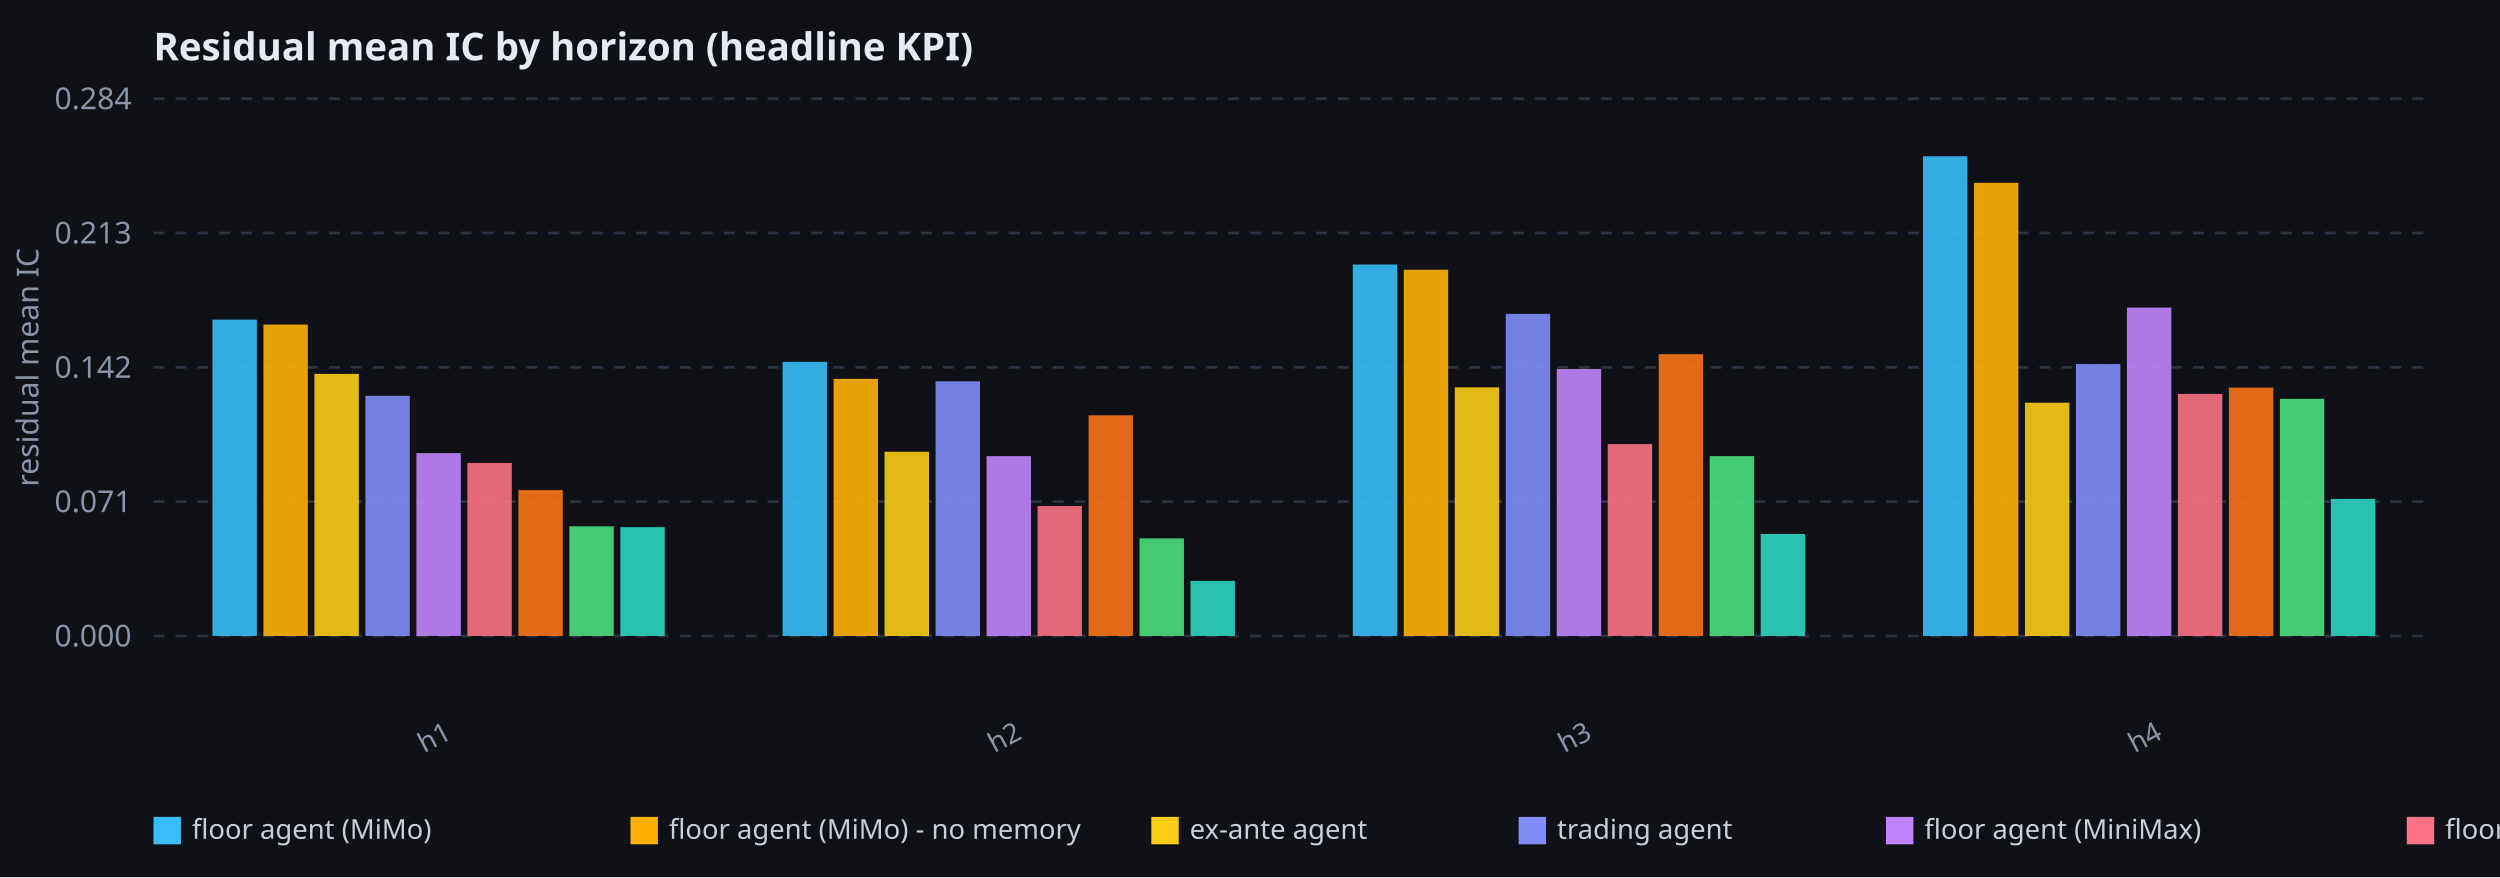
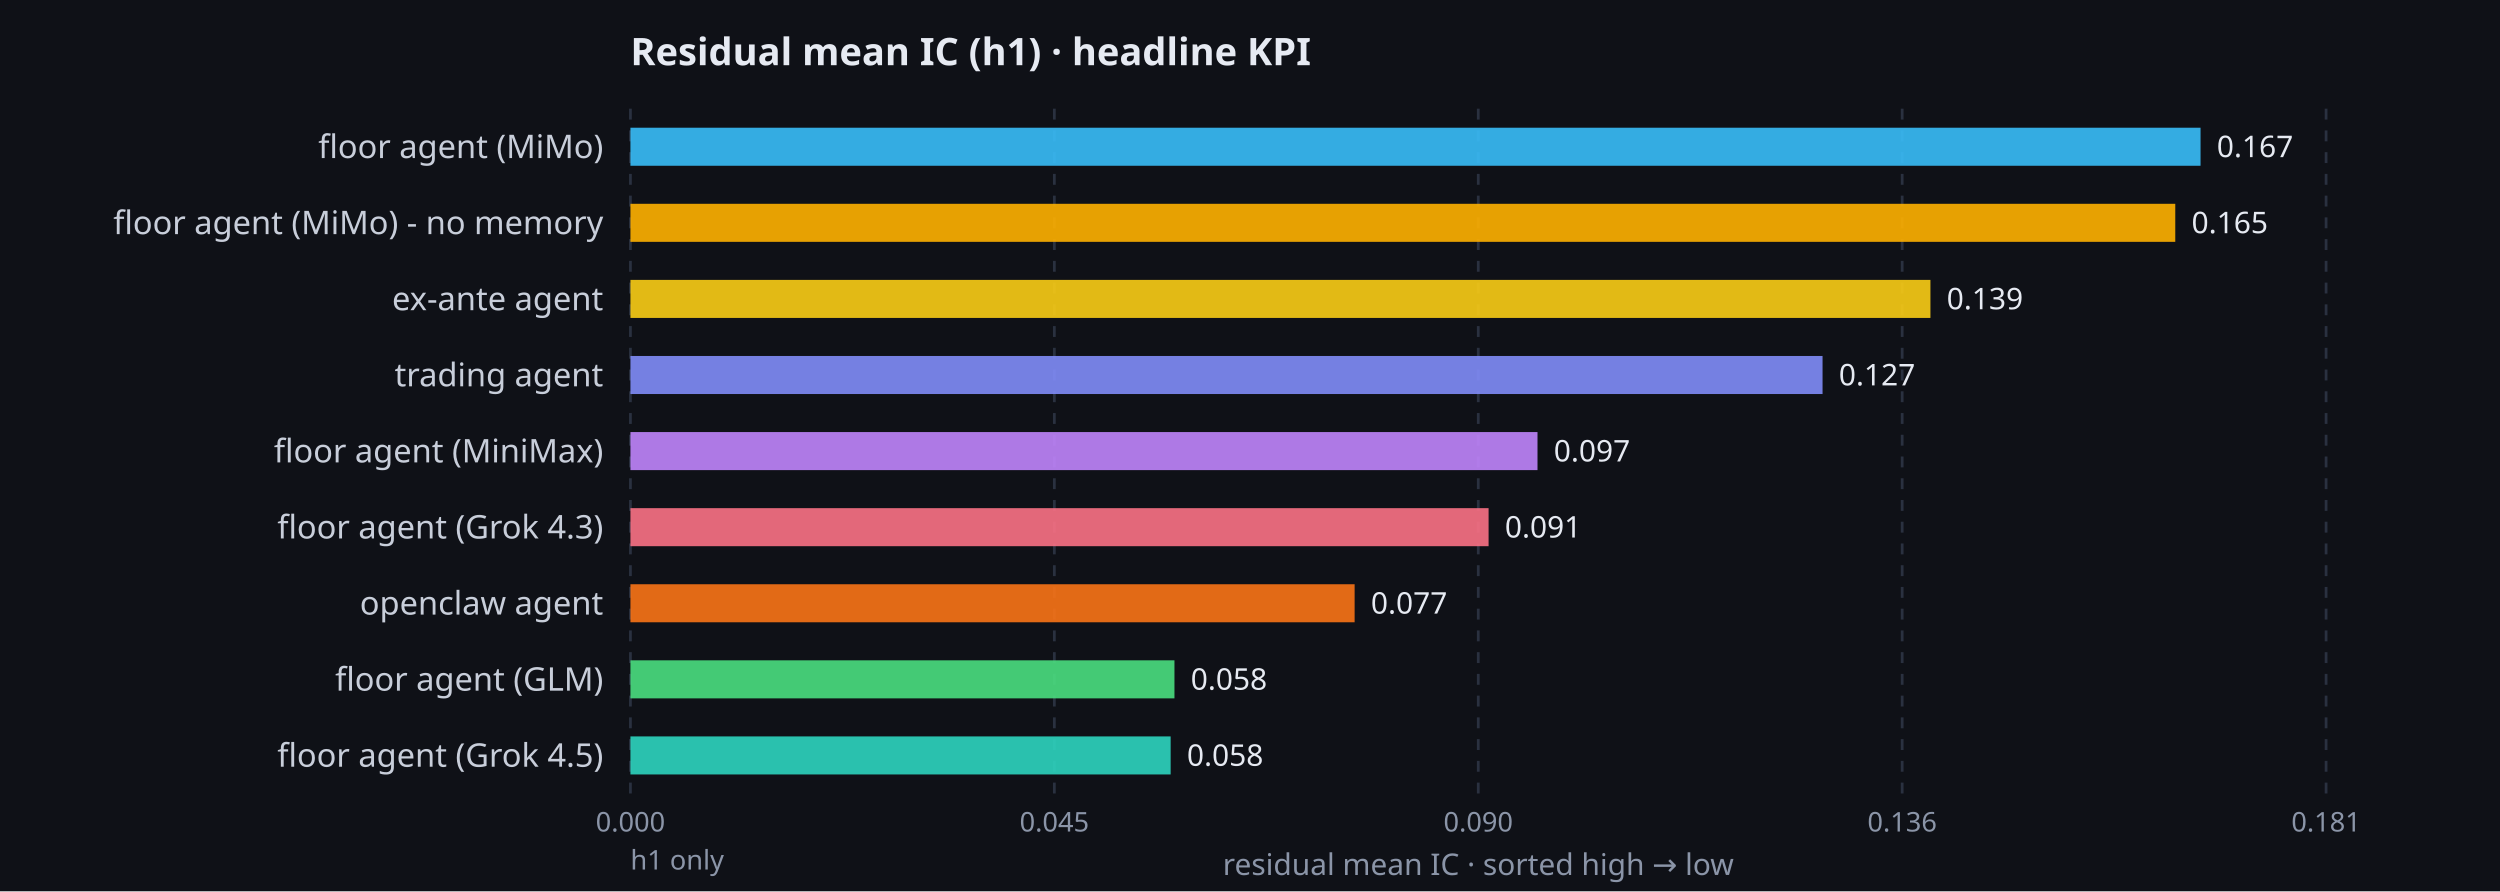
- <svg xmlns="http://www.w3.org/2000/svg" viewBox="0 0 912 320" role="img" aria-label="Residual mean IC by horizon (headline KPI)">
-   <rect width="912" height="320" fill="#0f1117" />
-   <text x="56" y="22" fill="#e6eaf2" font-size="14" font-family="ui-sans-serif,system-ui,sans-serif" font-weight="600">Residual mean IC by horizon (headline KPI)</text>
-   <line x1="56" y1="232.0" x2="888" y2="232.0" stroke="#2a3140" stroke-dasharray="4 4" />
-   <text x="48" y="232.0" fill="#8b95a8" font-size="11" text-anchor="end" dominant-baseline="middle" font-family="ui-sans-serif,system-ui,sans-serif">0.000</text>
-   <line x1="56" y1="183.0" x2="888" y2="183.0" stroke="#2a3140" stroke-dasharray="4 4" />
-   <text x="48" y="183.0" fill="#8b95a8" font-size="11" text-anchor="end" dominant-baseline="middle" font-family="ui-sans-serif,system-ui,sans-serif">0.071</text>
-   <line x1="56" y1="134.0" x2="888" y2="134.0" stroke="#2a3140" stroke-dasharray="4 4" />
-   <text x="48" y="134.0" fill="#8b95a8" font-size="11" text-anchor="end" dominant-baseline="middle" font-family="ui-sans-serif,system-ui,sans-serif">0.142</text>
-   <line x1="56" y1="85.0" x2="888" y2="85.0" stroke="#2a3140" stroke-dasharray="4 4" />
-   <text x="48" y="85.0" fill="#8b95a8" font-size="11" text-anchor="end" dominant-baseline="middle" font-family="ui-sans-serif,system-ui,sans-serif">0.213</text>
-   <line x1="56" y1="36.0" x2="888" y2="36.0" stroke="#2a3140" stroke-dasharray="4 4" />
-   <text x="48" y="36.0" fill="#8b95a8" font-size="11" text-anchor="end" dominant-baseline="middle" font-family="ui-sans-serif,system-ui,sans-serif">0.284</text>
-   <rect x="77.5" y="116.6" width="16.2" height="115.4" fill="#38bdf8" opacity="0.9" />
-   <rect x="96.1" y="118.4" width="16.2" height="113.6" fill="#ffb000" opacity="0.9" />
-   <rect x="114.7" y="136.4" width="16.2" height="95.6" fill="#facc15" opacity="0.9" />
-   <rect x="133.3" y="144.4" width="16.2" height="87.6" fill="#818cf8" opacity="0.9" />
-   <rect x="151.9" y="165.3" width="16.2" height="66.7" fill="#c084fc" opacity="0.9" />
-   <rect x="170.5" y="168.9" width="16.2" height="63.1" fill="#fb7185" opacity="0.9" />
-   <rect x="189.1" y="178.8" width="16.2" height="53.2" fill="#f97316" opacity="0.9" />
-   <rect x="207.7" y="192.0" width="16.2" height="40.0" fill="#4ade80" opacity="0.9" />
-   <rect x="226.3" y="192.3" width="16.2" height="39.7" fill="#2dd4bf" opacity="0.9" />
-   <text x="160.0" y="272" fill="#8b95a8" font-size="10" text-anchor="middle" font-family="ui-sans-serif,system-ui,sans-serif" transform="rotate(-28 160.0,272)">h1</text>
-   <rect x="285.5" y="132.0" width="16.2" height="100.0" fill="#38bdf8" opacity="0.9" />
-   <rect x="304.1" y="138.2" width="16.2" height="93.8" fill="#ffb000" opacity="0.9" />
-   <rect x="322.7" y="164.8" width="16.2" height="67.2" fill="#facc15" opacity="0.9" />
-   <rect x="341.3" y="139.1" width="16.2" height="92.9" fill="#818cf8" opacity="0.9" />
-   <rect x="359.9" y="166.4" width="16.2" height="65.6" fill="#c084fc" opacity="0.9" />
-   <rect x="378.5" y="184.6" width="16.2" height="47.4" fill="#fb7185" opacity="0.9" />
-   <rect x="397.1" y="151.5" width="16.2" height="80.5" fill="#f97316" opacity="0.9" />
-   <rect x="415.7" y="196.4" width="16.2" height="35.6" fill="#4ade80" opacity="0.9" />
-   <rect x="434.3" y="211.9" width="16.2" height="20.1" fill="#2dd4bf" opacity="0.9" />
-   <text x="368.0" y="272" fill="#8b95a8" font-size="10" text-anchor="middle" font-family="ui-sans-serif,system-ui,sans-serif" transform="rotate(-28 368.0,272)">h2</text>
-   <rect x="493.5" y="96.5" width="16.2" height="135.5" fill="#38bdf8" opacity="0.9" />
-   <rect x="512.1" y="98.4" width="16.2" height="133.6" fill="#ffb000" opacity="0.9" />
-   <rect x="530.7" y="141.3" width="16.2" height="90.7" fill="#facc15" opacity="0.9" />
-   <rect x="549.3" y="114.5" width="16.2" height="117.5" fill="#818cf8" opacity="0.9" />
-   <rect x="567.9" y="134.6" width="16.2" height="97.4" fill="#c084fc" opacity="0.9" />
-   <rect x="586.5" y="162.0" width="16.2" height="70.0" fill="#fb7185" opacity="0.9" />
-   <rect x="605.1" y="129.2" width="16.2" height="102.8" fill="#f97316" opacity="0.9" />
-   <rect x="623.7" y="166.4" width="16.2" height="65.6" fill="#4ade80" opacity="0.9" />
-   <rect x="642.3" y="194.8" width="16.2" height="37.2" fill="#2dd4bf" opacity="0.9" />
-   <text x="576.0" y="272" fill="#8b95a8" font-size="10" text-anchor="middle" font-family="ui-sans-serif,system-ui,sans-serif" transform="rotate(-28 576.0,272)">h3</text>
-   <rect x="701.5" y="57.0" width="16.2" height="175.0" fill="#38bdf8" opacity="0.9" />
-   <rect x="720.1" y="66.7" width="16.2" height="165.3" fill="#ffb000" opacity="0.9" />
-   <rect x="738.7" y="146.9" width="16.2" height="85.1" fill="#facc15" opacity="0.9" />
-   <rect x="757.3" y="132.8" width="16.2" height="99.2" fill="#818cf8" opacity="0.9" />
-   <rect x="775.9" y="112.2" width="16.2" height="119.8" fill="#c084fc" opacity="0.9" />
-   <rect x="794.5" y="143.7" width="16.2" height="88.3" fill="#fb7185" opacity="0.9" />
-   <rect x="813.1" y="141.4" width="16.2" height="90.6" fill="#f97316" opacity="0.9" />
-   <rect x="831.7" y="145.5" width="16.2" height="86.5" fill="#4ade80" opacity="0.9" />
-   <rect x="850.3" y="182.0" width="16.2" height="50.0" fill="#2dd4bf" opacity="0.9" />
-   <text x="784.0" y="272" fill="#8b95a8" font-size="10" text-anchor="middle" font-family="ui-sans-serif,system-ui,sans-serif" transform="rotate(-28 784.0,272)">h4</text>
-   <text x="14" y="134.0" fill="#8b95a8" font-size="11" text-anchor="middle" transform="rotate(-90 14,134.0)" font-family="ui-sans-serif,system-ui,sans-serif">residual mean IC</text>
-   <rect x="56" y="298" width="10" height="10" fill="#38bdf8" />
-   <text x="70" y="306" fill="#c8ceda" font-size="10" font-family="ui-sans-serif,system-ui,sans-serif">floor agent (MiMo)</text>
-   <rect x="230" y="298" width="10" height="10" fill="#ffb000" />
-   <text x="244" y="306" fill="#c8ceda" font-size="10" font-family="ui-sans-serif,system-ui,sans-serif">floor agent (MiMo) - no memory</text>
-   <rect x="420" y="298" width="10" height="10" fill="#facc15" />
-   <text x="434" y="306" fill="#c8ceda" font-size="10" font-family="ui-sans-serif,system-ui,sans-serif">ex-ante agent</text>
-   <rect x="554" y="298" width="10" height="10" fill="#818cf8" />
-   <text x="568" y="306" fill="#c8ceda" font-size="10" font-family="ui-sans-serif,system-ui,sans-serif">trading agent</text>
-   <rect x="688" y="298" width="10" height="10" fill="#c084fc" />
-   <text x="702" y="306" fill="#c8ceda" font-size="10" font-family="ui-sans-serif,system-ui,sans-serif">floor agent (MiniMax)</text>
-   <rect x="878" y="298" width="10" height="10" fill="#fb7185" />
-   <text x="892" y="306" fill="#c8ceda" font-size="10" font-family="ui-sans-serif,system-ui,sans-serif">floor agent (Grok 4.3)</text>
-   <rect x="1068" y="298" width="10" height="10" fill="#f97316" />
-   <text x="1082" y="306" fill="#c8ceda" font-size="10" font-family="ui-sans-serif,system-ui,sans-serif">openclaw agent</text>
-   <rect x="1210" y="298" width="10" height="10" fill="#4ade80" />
-   <text x="1224" y="306" fill="#c8ceda" font-size="10" font-family="ui-sans-serif,system-ui,sans-serif">floor agent (GLM)</text>
-   <rect x="1376" y="298" width="10" height="10" fill="#2dd4bf" />
-   <text x="1390" y="306" fill="#c8ceda" font-size="10" font-family="ui-sans-serif,system-ui,sans-serif">floor agent (Grok 4.5)</text>
+ <svg xmlns="http://www.w3.org/2000/svg" viewBox="0 0 920 328" role="img" aria-label="Residual mean IC (h1) · headline KPI">
+   <rect width="920" height="328" fill="#0f1117" />
+   <text x="232" y="24" fill="#e6eaf2" font-size="14" font-family="ui-sans-serif,system-ui,sans-serif" font-weight="600">Residual mean IC (h1) · headline KPI</text>
+   <line x1="232.0" y1="40" x2="232.0" y2="292" stroke="#2a3140" stroke-dasharray="4 4" />
+   <text x="232.0" y="306" fill="#8b95a8" font-size="10" text-anchor="middle" font-family="ui-sans-serif,system-ui,sans-serif">0.000</text>
+   <line x1="388.0" y1="40" x2="388.0" y2="292" stroke="#2a3140" stroke-dasharray="4 4" />
+   <text x="388.0" y="306" fill="#8b95a8" font-size="10" text-anchor="middle" font-family="ui-sans-serif,system-ui,sans-serif">0.045</text>
+   <line x1="544.0" y1="40" x2="544.0" y2="292" stroke="#2a3140" stroke-dasharray="4 4" />
+   <text x="544.0" y="306" fill="#8b95a8" font-size="10" text-anchor="middle" font-family="ui-sans-serif,system-ui,sans-serif">0.090</text>
+   <line x1="700.0" y1="40" x2="700.0" y2="292" stroke="#2a3140" stroke-dasharray="4 4" />
+   <text x="700.0" y="306" fill="#8b95a8" font-size="10" text-anchor="middle" font-family="ui-sans-serif,system-ui,sans-serif">0.136</text>
+   <line x1="856.0" y1="40" x2="856.0" y2="292" stroke="#2a3140" stroke-dasharray="4 4" />
+   <text x="856.0" y="306" fill="#8b95a8" font-size="10" text-anchor="middle" font-family="ui-sans-serif,system-ui,sans-serif">0.181</text>
+   <rect x="232.0" y="47.0" width="577.8" height="14" fill="#38bdf8" opacity="0.9" />
+   <text x="222" y="54.0" fill="#c8ceda" font-size="12" text-anchor="end" dominant-baseline="middle" font-family="ui-sans-serif,system-ui,sans-serif">floor agent (MiMo)</text>
+   <text x="815.8" y="54.0" fill="#e6eaf2" font-size="11" dominant-baseline="middle" font-family="ui-sans-serif,system-ui,sans-serif">0.167</text>
+   <rect x="232.0" y="75.0" width="568.5" height="14" fill="#ffb000" opacity="0.9" />
+   <text x="222" y="82.0" fill="#c8ceda" font-size="12" text-anchor="end" dominant-baseline="middle" font-family="ui-sans-serif,system-ui,sans-serif">floor agent (MiMo) - no memory</text>
+   <text x="806.5" y="82.0" fill="#e6eaf2" font-size="11" dominant-baseline="middle" font-family="ui-sans-serif,system-ui,sans-serif">0.165</text>
+   <rect x="232.0" y="103.0" width="478.4" height="14" fill="#facc15" opacity="0.9" />
+   <text x="222" y="110.0" fill="#c8ceda" font-size="12" text-anchor="end" dominant-baseline="middle" font-family="ui-sans-serif,system-ui,sans-serif">ex-ante agent</text>
+   <text x="716.4" y="110.0" fill="#e6eaf2" font-size="11" dominant-baseline="middle" font-family="ui-sans-serif,system-ui,sans-serif">0.139</text>
+   <rect x="232.0" y="131.0" width="438.7" height="14" fill="#818cf8" opacity="0.9" />
+   <text x="222" y="138.0" fill="#c8ceda" font-size="12" text-anchor="end" dominant-baseline="middle" font-family="ui-sans-serif,system-ui,sans-serif">trading agent</text>
+   <text x="676.7" y="138.0" fill="#e6eaf2" font-size="11" dominant-baseline="middle" font-family="ui-sans-serif,system-ui,sans-serif">0.127</text>
+   <rect x="232.0" y="159.0" width="333.8" height="14" fill="#c084fc" opacity="0.9" />
+   <text x="222" y="166.0" fill="#c8ceda" font-size="12" text-anchor="end" dominant-baseline="middle" font-family="ui-sans-serif,system-ui,sans-serif">floor agent (MiniMax)</text>
+   <text x="571.8" y="166.0" fill="#e6eaf2" font-size="11" dominant-baseline="middle" font-family="ui-sans-serif,system-ui,sans-serif">0.097</text>
+   <rect x="232.0" y="187.0" width="315.8" height="14" fill="#fb7185" opacity="0.9" />
+   <text x="222" y="194.0" fill="#c8ceda" font-size="12" text-anchor="end" dominant-baseline="middle" font-family="ui-sans-serif,system-ui,sans-serif">floor agent (Grok 4.3)</text>
+   <text x="553.8" y="194.0" fill="#e6eaf2" font-size="11" dominant-baseline="middle" font-family="ui-sans-serif,system-ui,sans-serif">0.091</text>
+   <rect x="232.0" y="215.0" width="266.5" height="14" fill="#f97316" opacity="0.9" />
+   <text x="222" y="222.0" fill="#c8ceda" font-size="12" text-anchor="end" dominant-baseline="middle" font-family="ui-sans-serif,system-ui,sans-serif">openclaw agent</text>
+   <text x="504.5" y="222.0" fill="#e6eaf2" font-size="11" dominant-baseline="middle" font-family="ui-sans-serif,system-ui,sans-serif">0.077</text>
+   <rect x="232.0" y="243.0" width="200.2" height="14" fill="#4ade80" opacity="0.9" />
+   <text x="222" y="250.0" fill="#c8ceda" font-size="12" text-anchor="end" dominant-baseline="middle" font-family="ui-sans-serif,system-ui,sans-serif">floor agent (GLM)</text>
+   <text x="438.2" y="250.0" fill="#e6eaf2" font-size="11" dominant-baseline="middle" font-family="ui-sans-serif,system-ui,sans-serif">0.058</text>
+   <rect x="232.0" y="271.0" width="198.8" height="14" fill="#2dd4bf" opacity="0.9" />
+   <text x="222" y="278.0" fill="#c8ceda" font-size="12" text-anchor="end" dominant-baseline="middle" font-family="ui-sans-serif,system-ui,sans-serif">floor agent (Grok 4.5)</text>
+   <text x="436.8" y="278.0" fill="#e6eaf2" font-size="11" dominant-baseline="middle" font-family="ui-sans-serif,system-ui,sans-serif">0.058</text>
+   <text x="544" y="322" fill="#8b95a8" font-size="11" text-anchor="middle" font-family="ui-sans-serif,system-ui,sans-serif">residual mean IC · sorted high → low</text>
+   <text x="232" y="320" fill="#8b95a8" font-size="10" font-family="ui-sans-serif,system-ui,sans-serif">h1 only</text>
</svg>
